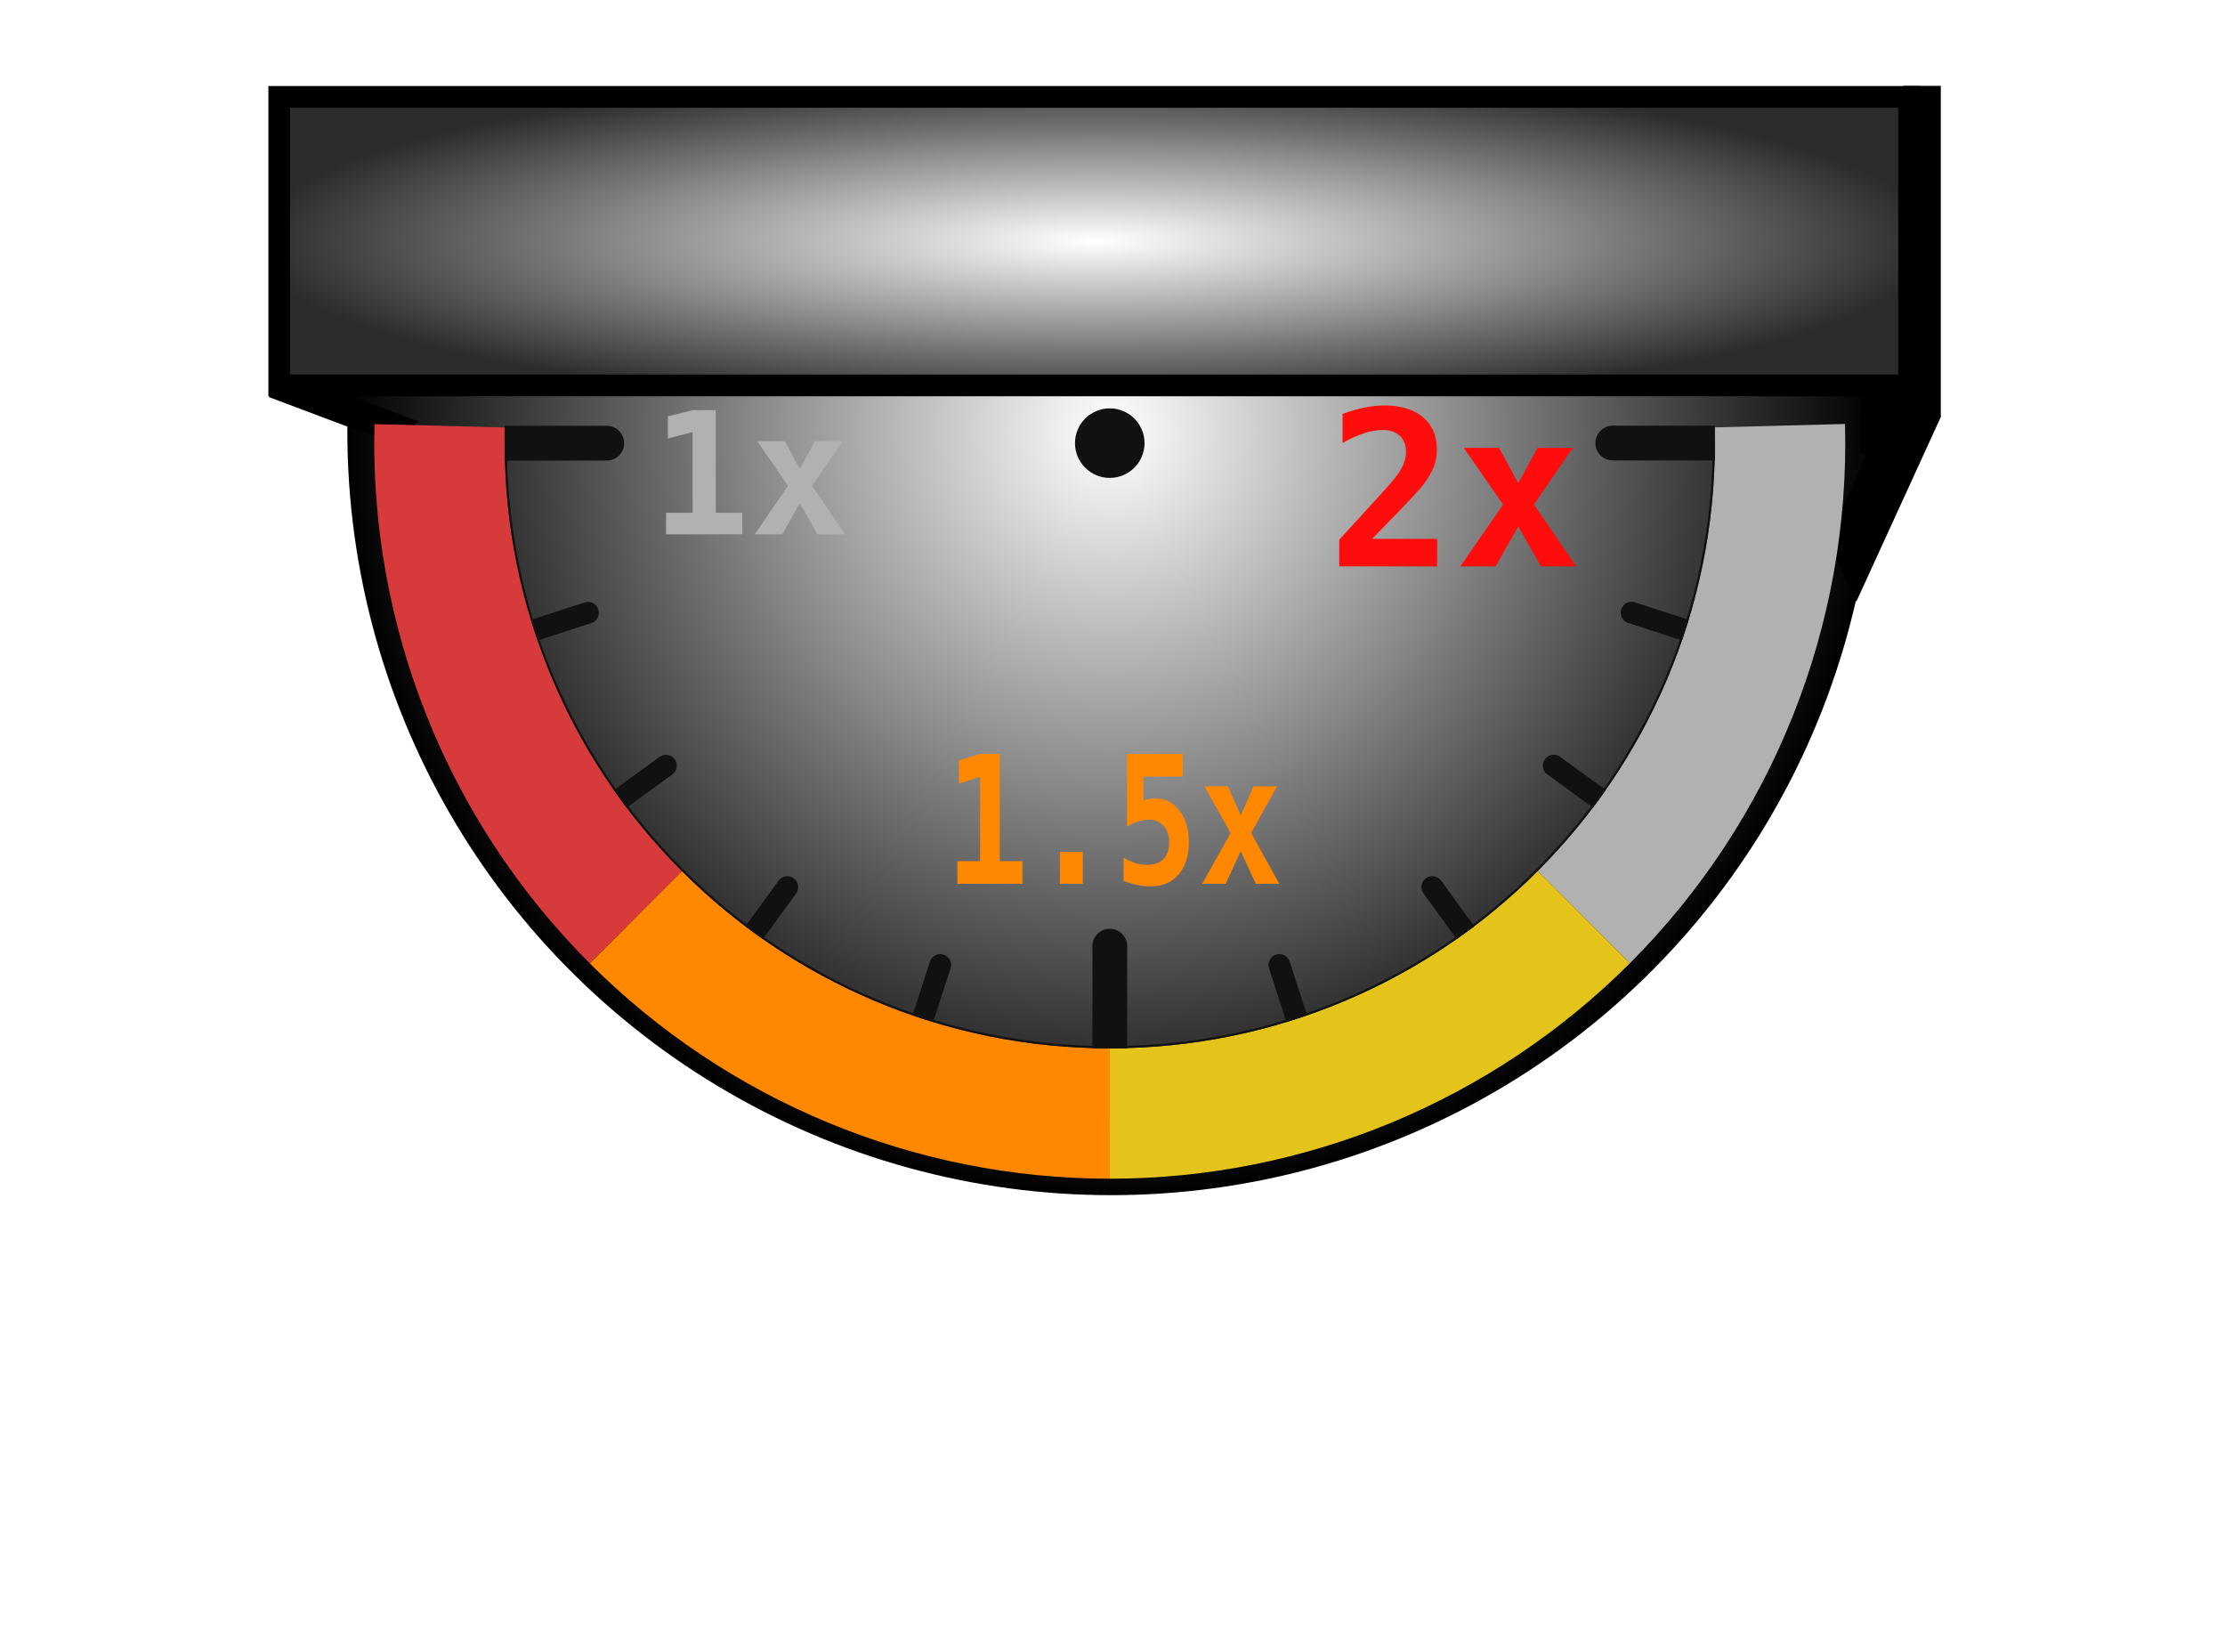
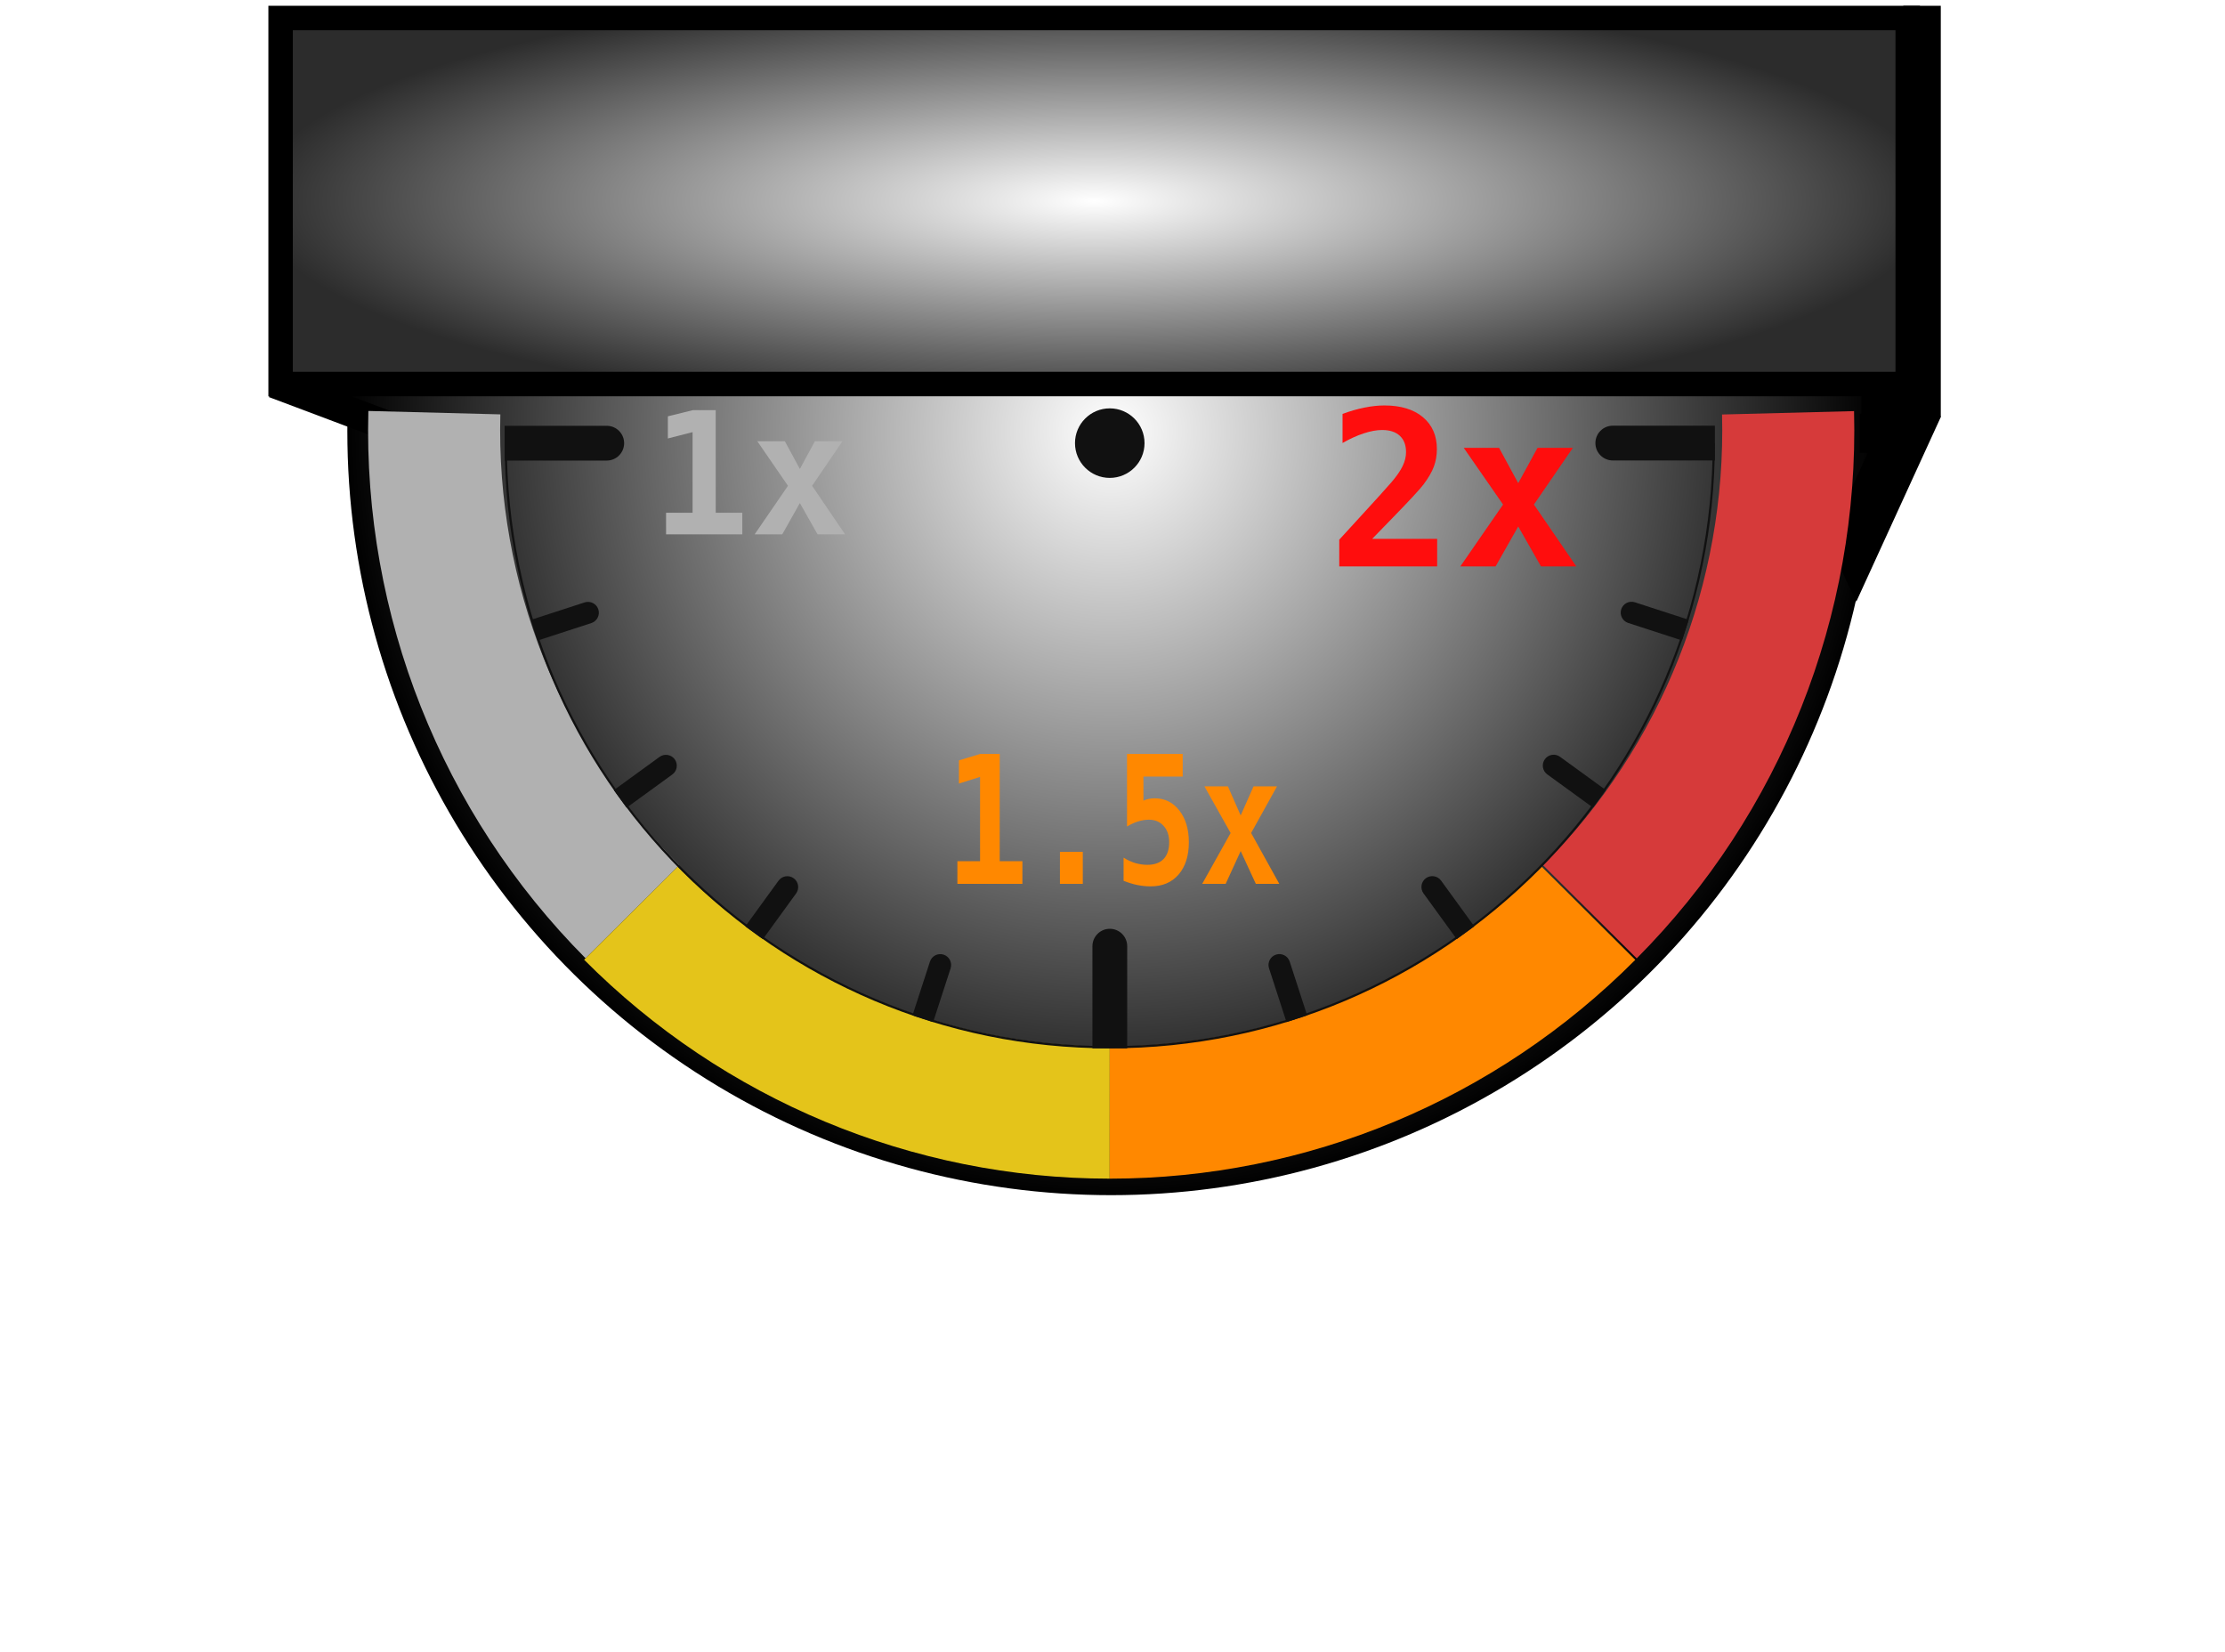
<svg xmlns="http://www.w3.org/2000/svg" xmlns:xlink="http://www.w3.org/1999/xlink" viewBox="0 0 512 380" preserveAspectRatio="xMidYMid meet" shape-rendering="geometricPrecision" width="512" height="380" version="1.1" id="svg18">
  <defs id="defs18">
    <linearGradient id="linearGradient27">
      <stop style="stop-color:#000000;stop-opacity:0;" offset="0" id="stop28" />
      <stop style="stop-color:#000000;stop-opacity:0.829;" offset="1" id="stop27" />
    </linearGradient>
    <linearGradient id="linearGradient19">
      <stop style="stop-color:#000000;stop-opacity:0;" offset="0" id="stop21" />
      <stop style="stop-color:#000000;stop-opacity:1;" offset="1" id="stop20" />
    </linearGradient>
    <linearGradient id="linearGradient18">
      <stop style="stop-color:#000000;stop-opacity:1;" offset="0" id="stop18" />
      <stop style="stop-color:#000000;stop-opacity:0;" offset="1" id="stop19" />
    </linearGradient>
    <radialGradient xlink:href="#linearGradient18" id="radialGradient19" cx="251.08" cy="227.534" fx="251.08" fy="227.534" r="160" gradientUnits="userSpaceOnUse" gradientTransform="matrix(1.098442,0,0,1.098442,-531.4667,-349.2033)" />
    <radialGradient xlink:href="#linearGradient19" id="radialGradient21" cx="251.08" cy="227.534" fx="251.08" fy="227.534" r="160.5" gradientUnits="userSpaceOnUse" gradientTransform="matrix(1.098442,0,0,1.098442,-531.4667,-349.2033)" />
-     <radialGradient xlink:href="#linearGradient27" id="radialGradient28" cx="251.313" cy="56.883" fx="251.313" fy="56.883" r="201.479" gradientTransform="matrix(0.9644731,0,0,0.1951112,9.394625,44.38607)" gradientUnits="userSpaceOnUse" />
+     <radialGradient xlink:href="#linearGradient27" id="radialGradient28" cx="251.313" cy="56.883" fx="251.313" fy="56.883" r="201.479" gradientTransform="matrix(0.9628604,0,0,0.2475349,9.799902,32.17261)" gradientUnits="userSpaceOnUse" />
  </defs>
  <rect style="fill:none;fill-opacity:1;stroke:#000000;stroke-width:5.21;stroke-dasharray:none;stroke-opacity:1" id="rect28" width="24.123" height="3.302" x="139.546" y="73.253" transform="matrix(0.9359831,0.3520449,-0.8386207,0.5447159,0,0)" />
  <rect style="fill:none;fill-opacity:1;stroke:#000000;stroke-width:9.061;stroke-dasharray:none;stroke-opacity:1" id="rect28-7" width="37.645" height="6.4" x="-468.147" y="-577.587" transform="matrix(-0.4161597,0.9092915,-0.4292859,-0.9031687,0,0)" />
-   <rect style="fill:url(#radialGradient28);stroke:#000000;stroke-width:5;stroke-dasharray:none;stroke-opacity:1" id="rect27" width="375.044" height="66.381" x="64.257" y="22.294" />
+   <rect style="fill:url(#radialGradient28);stroke:#000000;stroke-width:5.627;stroke-dasharray:none;stroke-opacity:1" id="rect27" width="374.417" height="84.217" x="64.571" y="4.145" />
  <path style="fill:url(#radialGradient21);stroke:url(#radialGradient19);stroke-width:1.098" id="path18" d="m -431.181,-90.073 a 175.751,175.751 0 0 1 84.992,-159.846 175.751,175.751 0 0 1 181.037,1e-5 175.751,175.751 0 0 1 84.992,159.846" transform="rotate(179.9942)" />
  <g id="layer1">
    <g id="g18">
      <g id="g4" transform="rotate(179.9942,255.6892,182.4794)">
-         <path d="M 101.802,267 A 154.25,154.25 0 0 1 146.929,153.929" stroke="#3a9d2a" stroke-width="30" fill="none" stroke-linecap="butt" id="path1" style="stroke:#b1b1b1;stroke-width:30;stroke-dasharray:none;stroke-opacity:1" />
-         <path d="M 146.929,153.929 A 154.25,154.25 0 0 1 256,108.75" stroke="#e4c41a" stroke-width="30" fill="none" stroke-linecap="butt" id="path2" style="stroke-width:30;stroke-dasharray:none" />
-         <path d="m 256,108.75 a 154.25,154.25 0 0 1 109.071,45.179" stroke="#ff8800" stroke-width="30" fill="none" stroke-linecap="butt" id="path3" style="stroke-width:30;stroke-dasharray:none" />
-         <path d="m 365.071,153.929 a 154.25,154.25 0 0 1 45.127,113.071" stroke="#d63a3a" stroke-width="30" fill="none" stroke-linecap="butt" id="path4" style="stroke-width:30;stroke-dasharray:none" />
+         <path d="M 411.421,270.024 A 155.804,156.642 0.006 0 0 365.863,155.191" stroke="#3a9d2a" stroke-width="30" fill="none" stroke-linecap="butt" id="path1" style="stroke:#b1b1b1;stroke-width:30.384;stroke-dasharray:none;stroke-opacity:1" />
+         <path d="M 366.194,154.856 A 155.804,156.642 0.006 0 0 256.033,108.954" stroke="#e4c41a" stroke-width="30" fill="none" stroke-linecap="butt" id="path2" style="stroke-width:30.384;stroke-dasharray:none" />
+         <path d="M 256.033,108.954 A 155.804,156.642 0.006 0 0 145.853,154.811" stroke="#ff8800" stroke-width="30" fill="none" stroke-linecap="butt" id="path3" style="stroke-width:30.384;stroke-dasharray:none" />
+         <path d="M 145.522,155.146 A 155.804,156.642 0.006 0 0 99.917,269.96" stroke="#d63a3a" stroke-width="30" fill="none" stroke-linecap="butt" id="path4" style="stroke-width:30.384;stroke-dasharray:none" />
      </g>
      <path d="m 376.217,138.582 12.364,4.016 -1.545,4.755 -12.364,-4.016 a 2.5,2.5 0 0 1 -1.605,-3.15 2.5,2.5 0 0 1 3.15,-1.605 z" fill="#111111" id="path5" />
      <path d="m 358.986,174.134 10.518,7.64 -2.939,4.045 -10.518,-7.64 a 2.5,2.5 0 0 1 -0.553,-3.492 2.5,2.5 0 0 1 3.492,-0.553 z" fill="#111111" id="path6" />
      <path d="m 331.611,202.62 7.642,10.516 -4.045,2.939 -7.642,-10.516 a 2.5,2.5 0 0 1 0.553,-3.492 2.5,2.5 0 0 1 3.492,0.553 z" fill="#111111" id="path7" />
      <path d="m 296.774,221.253 4.018,12.363 -4.755,1.546 -4.018,-12.363 a 2.5,2.5 0 0 1 1.605,-3.15 2.5,2.5 0 0 1 3.15,1.605 z" fill="#111111" id="path8" />
      <path d="m 218.746,222.806 -4.016,12.364 -4.755,-1.545 4.016,-12.364 a 2.5,2.5 0 0 1 3.15,-1.605 2.5,2.5 0 0 1 1.605,3.15 z" fill="#111111" id="path9" />
      <path d="m 183.195,205.574 -7.64,10.518 -4.045,-2.939 7.64,-10.518 a 2.5,2.5 0 0 1 3.492,-0.553 2.5,2.5 0 0 1 0.553,3.492 z" fill="#111111" id="path10" />
      <path d="m 154.709,178.2 -10.516,7.642 -2.939,-4.045 10.516,-7.642 a 2.5,2.5 0 0 1 3.492,0.553 2.5,2.5 0 0 1 -0.553,3.492 z" fill="#111111" id="path11" />
      <path d="m 136.076,143.362 -12.363,4.018 -1.546,-4.755 12.363,-4.018 a 2.5,2.5 0 0 1 3.15,1.605 2.5,2.5 0 0 1 -1.605,3.15 z" fill="#111111" id="path12" />
      <path d="m 371.12,97.947 23.5,-0.002 8.2e-4,8 -23.5,0.002 a 4,4 0 0 1 -4,-4 4,4 0 0 1 4,-4 z" fill="#111111" id="path13" />
      <path d="m 259.382,217.708 0.002,23.5 -8,8.2e-4 -0.002,-23.5 a 4,4 0 0 1 4,-4 4,4 0 0 1 4,4 z" fill="#111111" id="path14" />
      <path d="m 139.62,105.971 -23.5,0.002 -8.1e-4,-8 23.5,-0.002 a 4,4 0 0 1 4,4 4,4 0 0 1 -4,4 z" fill="#111111" id="path15" />
      <path d="m 394.37,101.945 a 139,139 0 0 1 -278,0.028" fill="none" stroke="#111111" stroke-width="0.5" stroke-linecap="butt" id="path16" />
      <text x="175.405" y="110.069" font-family="'JetBrains Mono', monospace" font-size="38.572px" font-weight="900" fill="#111111" text-anchor="middle" dominant-baseline="middle" id="text16" style="fill:#b1b1b1;fill-opacity:1;stroke-width:0.941" transform="scale(0.9842034,1.01605)">1x</text>
      <text x="288.517" y="170.318" font-family="'JetBrains Mono', monospace" font-size="36.42px" font-weight="900" fill="#111111" text-anchor="middle" dominant-baseline="middle" id="text17" style="fill:#ff8800;fill-opacity:1;stroke-width:0.888" transform="scale(0.8883013,1.125744)">1.5x</text>
      <text x="338.97" y="114.714" font-family="'JetBrains Mono', monospace" font-size="49.261px" font-weight="900" fill="#111111" text-anchor="middle" dominant-baseline="middle" id="text18" style="fill:#ff0d0d;fill-opacity:1;stroke-width:1.202" transform="scale(0.9875109,1.012647)">2x</text>
      <circle cx="-255.36" cy="-101.985" r="8" fill="#111111" id="circle18" transform="rotate(179.9942)" />
    </g>
  </g>
  <rect style="fill:none;fill-opacity:1;stroke:#000000;stroke-width:5;stroke-dasharray:none;stroke-opacity:1" id="rect29" width="3.613" height="5.362" x="430.822" y="91.503" />
-   <rect style="fill:none;fill-opacity:1;stroke:#000000;stroke-width:5;stroke-dasharray:none;stroke-opacity:1" id="rect30" width="3.627" height="71.214" x="440.471" y="22.254" />
+   <rect style="fill:none;fill-opacity:1;stroke:#000000;stroke-width:5.335;stroke-dasharray:none;stroke-opacity:1" id="rect30" width="3.292" height="89.301" x="440.638" y="4" />
  <rect style="fill:none;fill-opacity:1;stroke:#000000;stroke-width:5;stroke-dasharray:none;stroke-opacity:1" id="rect31" width="3.462" height="4.039" x="430.415" y="97.672" />
</svg>
